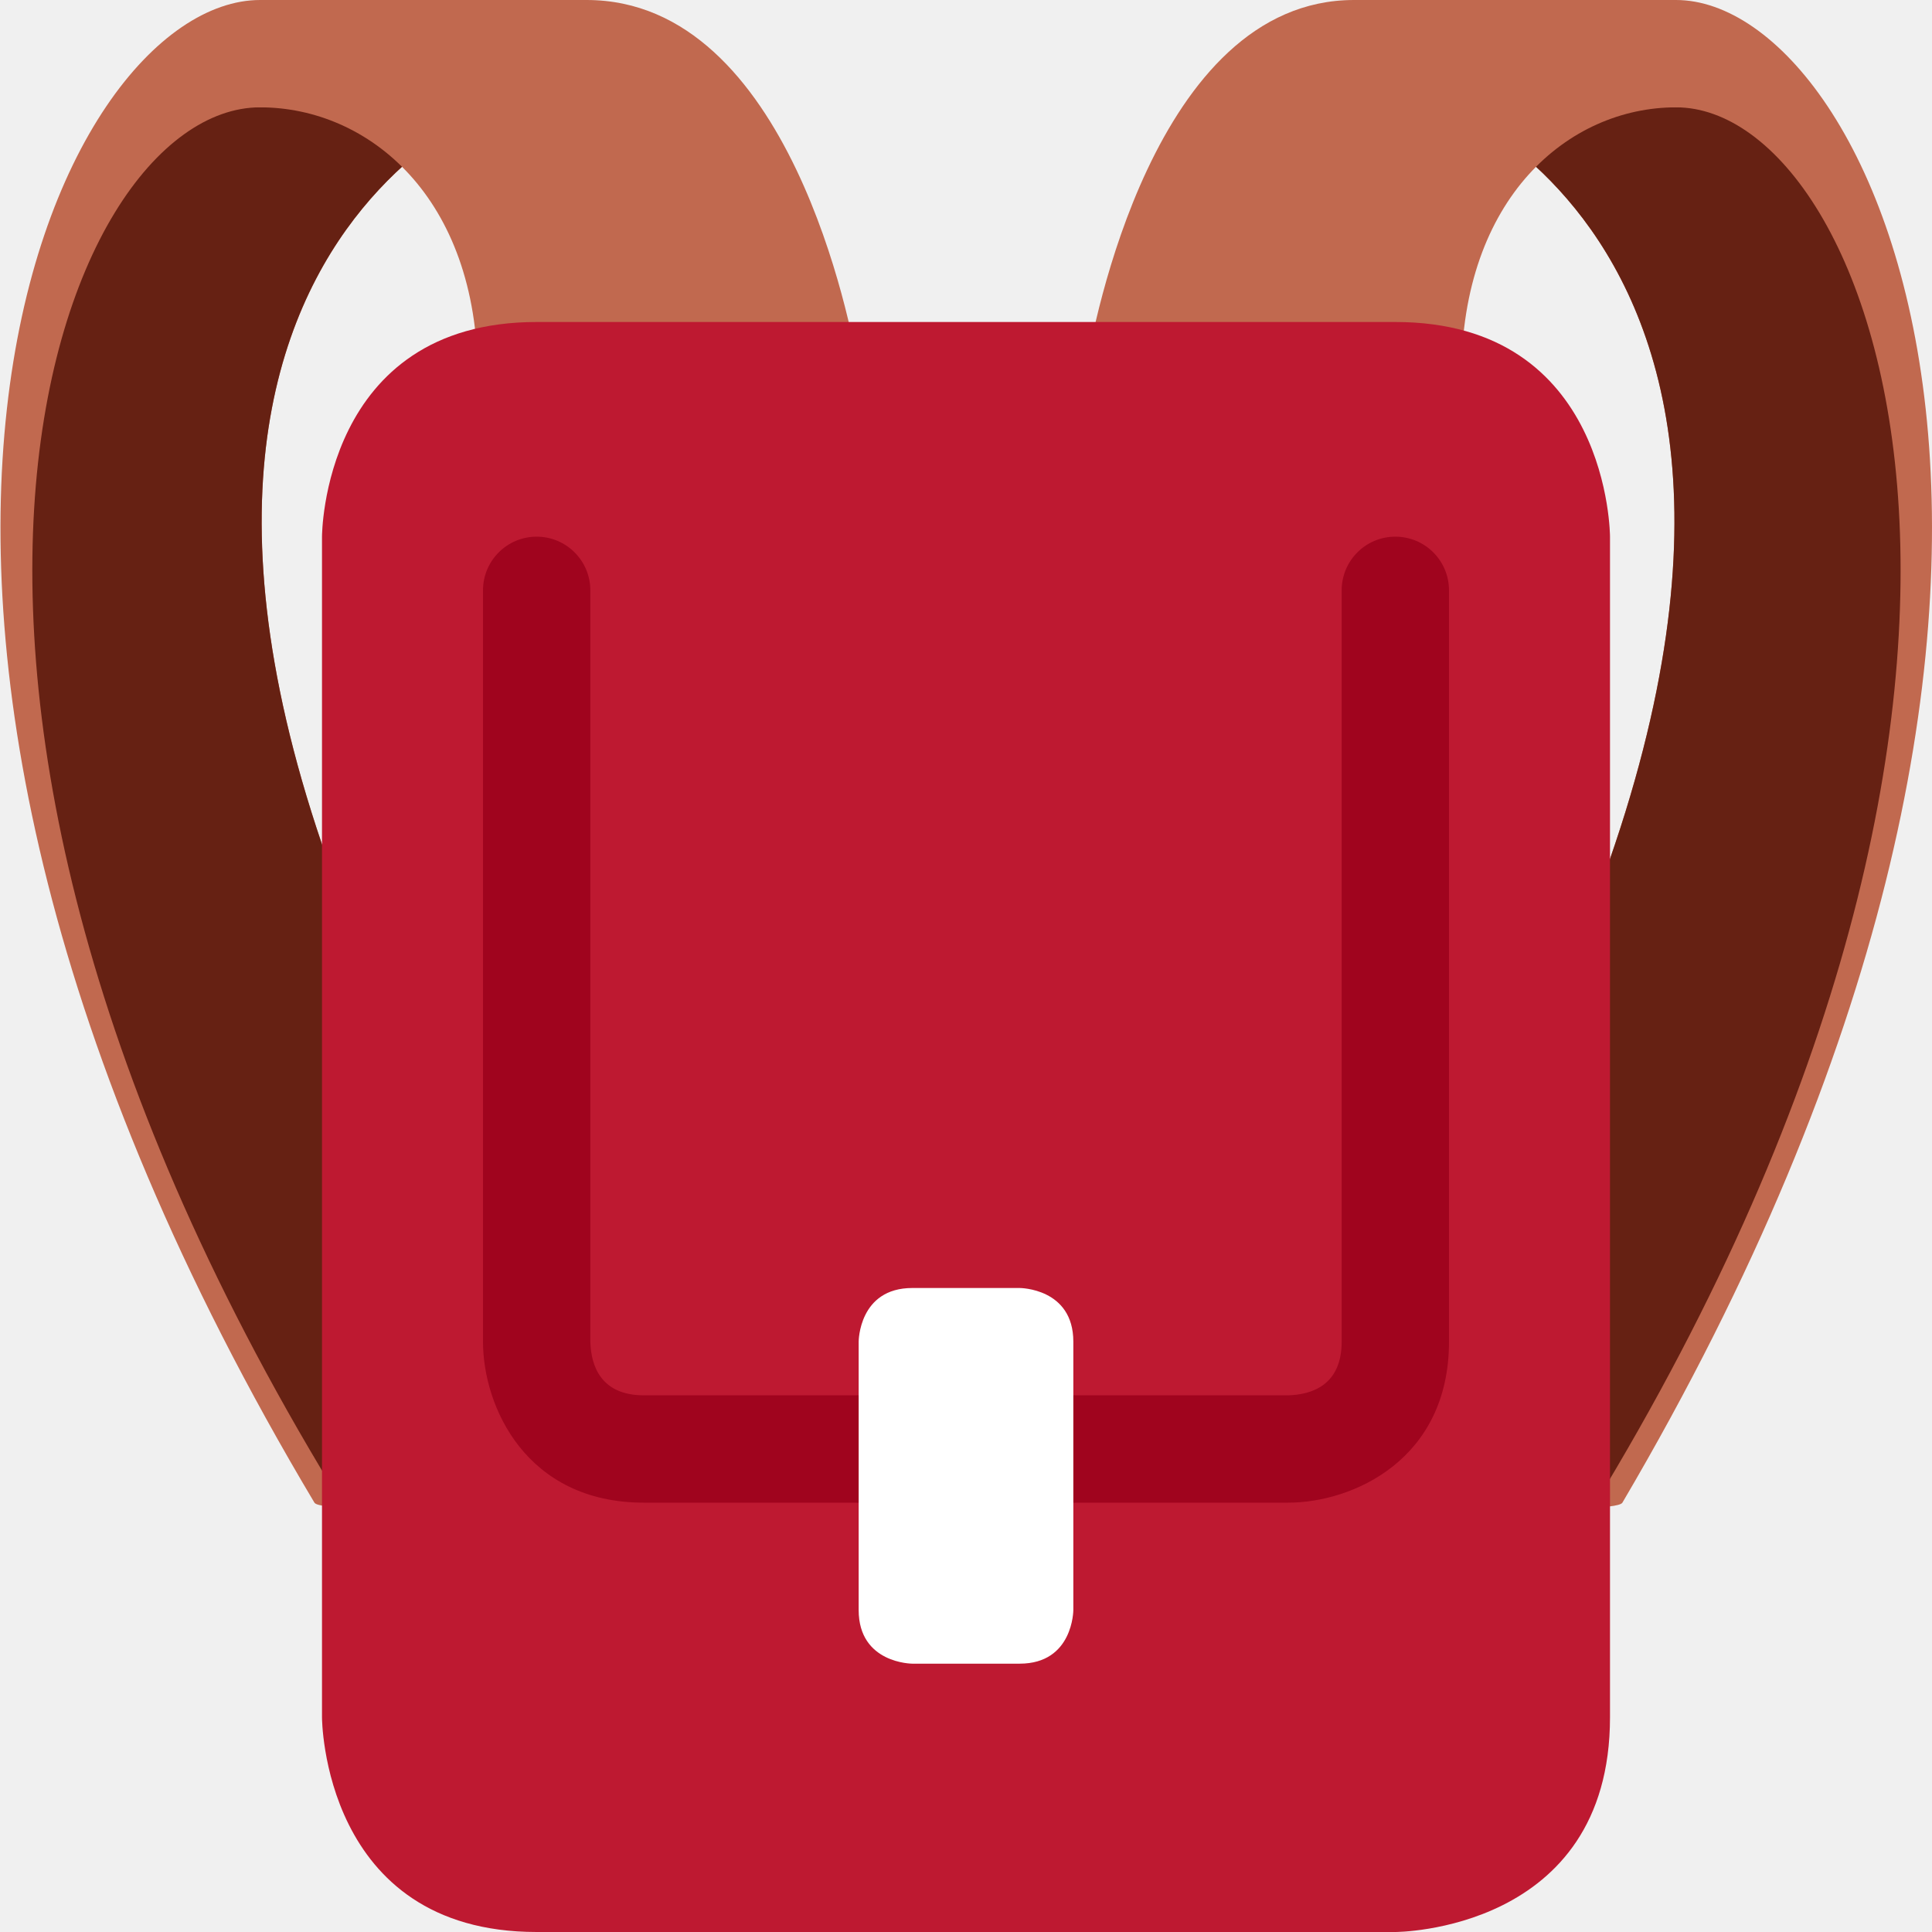
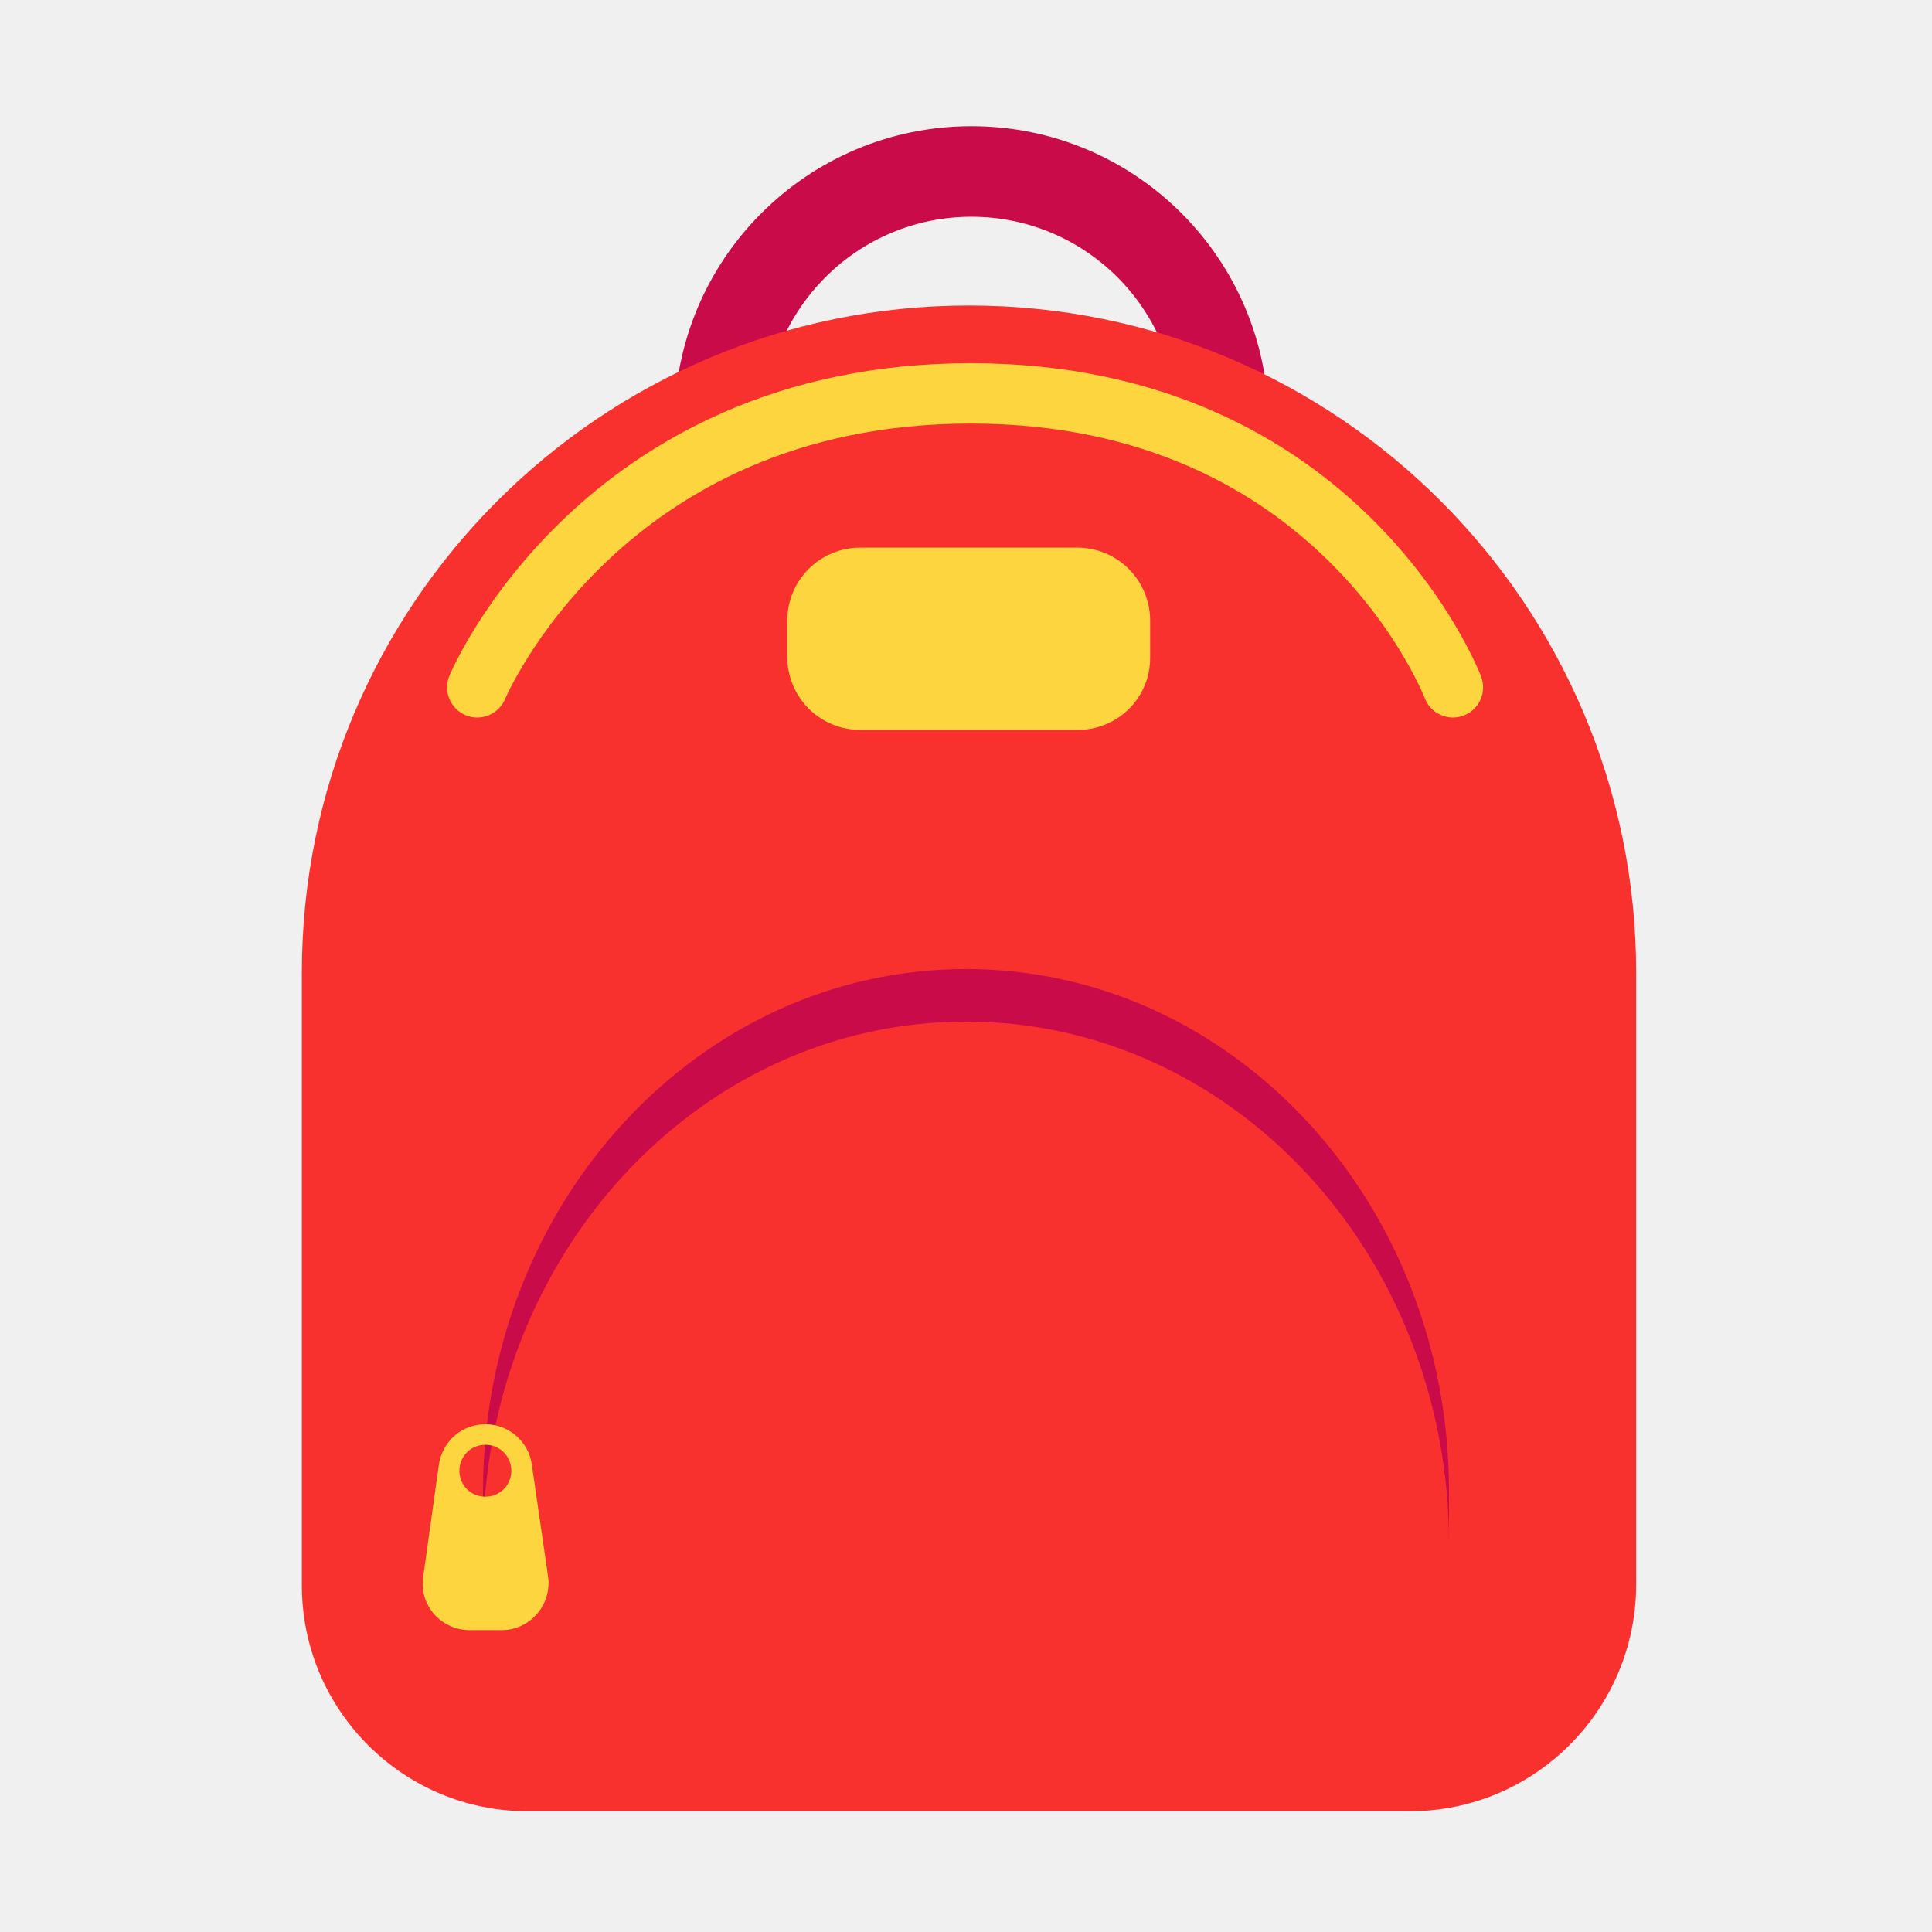
- <svg xmlns="http://www.w3.org/2000/svg" viewBox="0 0 36 36">
-   <path d="M11.946 27C-1.036 7.876 7.524 2.752 9.114 2c.149-.07.242-.105.245-.107.418-.209.638-.675.529-1.125C9.779.318 9.372 0 8.903 0H4.847C1.054 0-4.282 11 5.859 28c.151.253 5.073 0 5.073 0 .559 0 1.324-.541 1.014-1zM31.229 0h-4c-.462 0-.863.318-.971.768-.107.45.109.916.521 1.125.004.002.095.037.242.107 1.568.752 10.01 5.876-2.792 25-.307.459.448 1 1 1 0 0 4.854.253 5.002 0 10-17 4.739-28 .998-28z" fill="#C1694F" />
-   <path d="M6.889 28.836l.004.01c-.064-.293 5.363-1.387 5.053-1.846C-1.036 7.876 7.524 2.752 9.114 2H4.845C1.053 2-3.268 13 6.889 28.836zM31.231 2h-4.21c1.568.752 10.01 5.876-2.792 25-.307.459 4.984 1.839 4.986 1.836C39.231 13 34.971 2 31.231 2z" fill="#662113" />
-   <path fill="#C1694F" d="M9.916 8c-.561 0-1.015-.448-1.015-1 0-3.316-2.028-5-4.056-5-.47 0-.08-.782.029-1.232.11-.45.516-.768.985-.768h5.071c3.791 0 4.938 6.136 5.057 6.835.049.29-.034.586-.226.811-.195.225-.478.354-.775.354h-5.07zm16.315 0c.553 0 1-.448 1-1 0-3.316 2-5 4-5 .463 0 .078-.782-.029-1.232-.107-.45-.508-.768-.971-.768h-5c-3.738 0-4.869 6.136-4.986 6.835-.049.29.033.586.223.811.191.225.47.354.763.354h5z" />
-   <path fill="#BE1931" d="M6 32s0 4 4 4h16s4 0 4-4V10s0-4-4-4H10c-4 0-4 4-4 4v22z" />
-   <path fill="#A0041E" d="M24 28H12c-2.201 0-3-1.794-3-3V11c0-.552.448-1 1-1s1 .448 1 1v14c.012.45.195 1 1 1h12c.45-.012 1-.194 1-1V11c0-.552.447-1 1-1s1 .448 1 1v14c0 2.201-1.794 3-3 3z" />
-   <path fill="#FFF" d="M16 25s0-1 1-1h2s1 0 1 1v5s0 1-1 1h-2s-1 0-1-1v-5z" />
+ <svg xmlns="http://www.w3.org/2000/svg" width="32" height="32" viewBox="0 0 32 32" fill="none">
+   <path d="M16.09 3.59C14.201 3.59 12.67 5.121 12.67 7.01C12.67 8.899 14.201 10.43 16.09 10.43C17.979 10.43 19.51 8.899 19.51 7.01C19.51 5.121 17.979 3.59 16.09 3.59ZM11.17 7.01C11.17 4.293 13.373 2.09 16.09 2.09C18.807 2.09 21.01 4.293 21.01 7.01C21.01 9.727 18.807 11.93 16.09 11.93C13.373 11.93 11.17 9.727 11.17 7.01Z" fill="#CA0B4A" />
+   <path d="M23.35 30H8.74C6.67 30 5 28.32 5 26.26V16.11C5 10.01 9.95 5.06 16.05 5.06C22.15 5.06 27.1 10.01 27.1 16.11V26.26C27.09 28.32 25.42 30 23.35 30Z" fill="#F8312F" />
+   <path d="M8 25.57C8 20.79 11.579 16.92 16 16.92C20.421 16.92 24 20.79 24 25.57V24.7C24 19.92 20.421 16.05 16 16.05C11.579 16.05 8 19.92 8 24.7V25.57Z" fill="#CA0B4A" />
+   <path d="M8.366 11.578C8.259 11.832 7.967 11.952 7.712 11.846C7.457 11.739 7.337 11.446 7.444 11.191L7.444 11.19L7.445 11.189L7.447 11.184L7.453 11.169C7.458 11.158 7.466 11.141 7.475 11.121C7.494 11.079 7.522 11.021 7.559 10.949C7.633 10.803 7.743 10.6 7.896 10.358C8.2 9.874 8.671 9.231 9.345 8.588C10.699 7.297 12.862 6.016 16.078 6.016C19.294 6.016 21.413 7.298 22.724 8.595C23.375 9.239 23.824 9.884 24.11 10.369C24.254 10.613 24.357 10.817 24.426 10.962C24.46 11.035 24.486 11.094 24.503 11.135C24.512 11.156 24.519 11.172 24.523 11.184L24.529 11.199L24.531 11.204L24.532 11.205L24.532 11.207C24.63 11.465 24.501 11.754 24.243 11.852C23.985 11.95 23.696 11.82 23.598 11.563L23.598 11.562L23.595 11.556L23.588 11.538L23.582 11.524C23.569 11.494 23.549 11.448 23.521 11.388C23.464 11.267 23.375 11.091 23.249 10.878C22.997 10.45 22.599 9.878 22.02 9.305C20.871 8.168 18.997 7.016 16.078 7.016C13.157 7.016 11.233 8.169 10.035 9.312C9.433 9.886 9.012 10.461 8.742 10.89C8.608 11.104 8.512 11.281 8.45 11.402C8.419 11.462 8.397 11.509 8.384 11.539C8.377 11.554 8.372 11.565 8.369 11.571L8.366 11.577L8.366 11.578Z" fill="#FCD53F" />
+   <path d="M17.85 12.09H14.25C13.838 12.09 13.475 11.886 13.257 11.573C13.12 11.377 13.04 11.138 13.04 10.88V10.28C13.04 9.61 13.58 9.07 14.25 9.07H17.84C18.51 9.07 19.05 9.61 19.05 10.28V10.88C19.054 11.136 18.978 11.372 18.845 11.567C18.629 11.883 18.265 12.09 17.85 12.09Z" fill="#FCD53F" />
+   <path d="M8.039 23.59C8.429 23.59 8.759 23.88 8.809 24.26L9.079 26.12C9.139 26.58 8.779 27 8.309 27H7.779C7.309 27 6.939 26.59 7.009 26.12L7.269 24.26C7.329 23.87 7.649 23.59 8.039 23.59ZM7.609 24.36C7.609 24.6 7.799 24.79 8.039 24.79C8.279 24.79 8.469 24.6 8.469 24.36C8.469 24.12 8.279 23.93 8.039 23.93C7.799 23.93 7.609 24.12 7.609 24.36Z" fill="#FCD53F" />
</svg>
